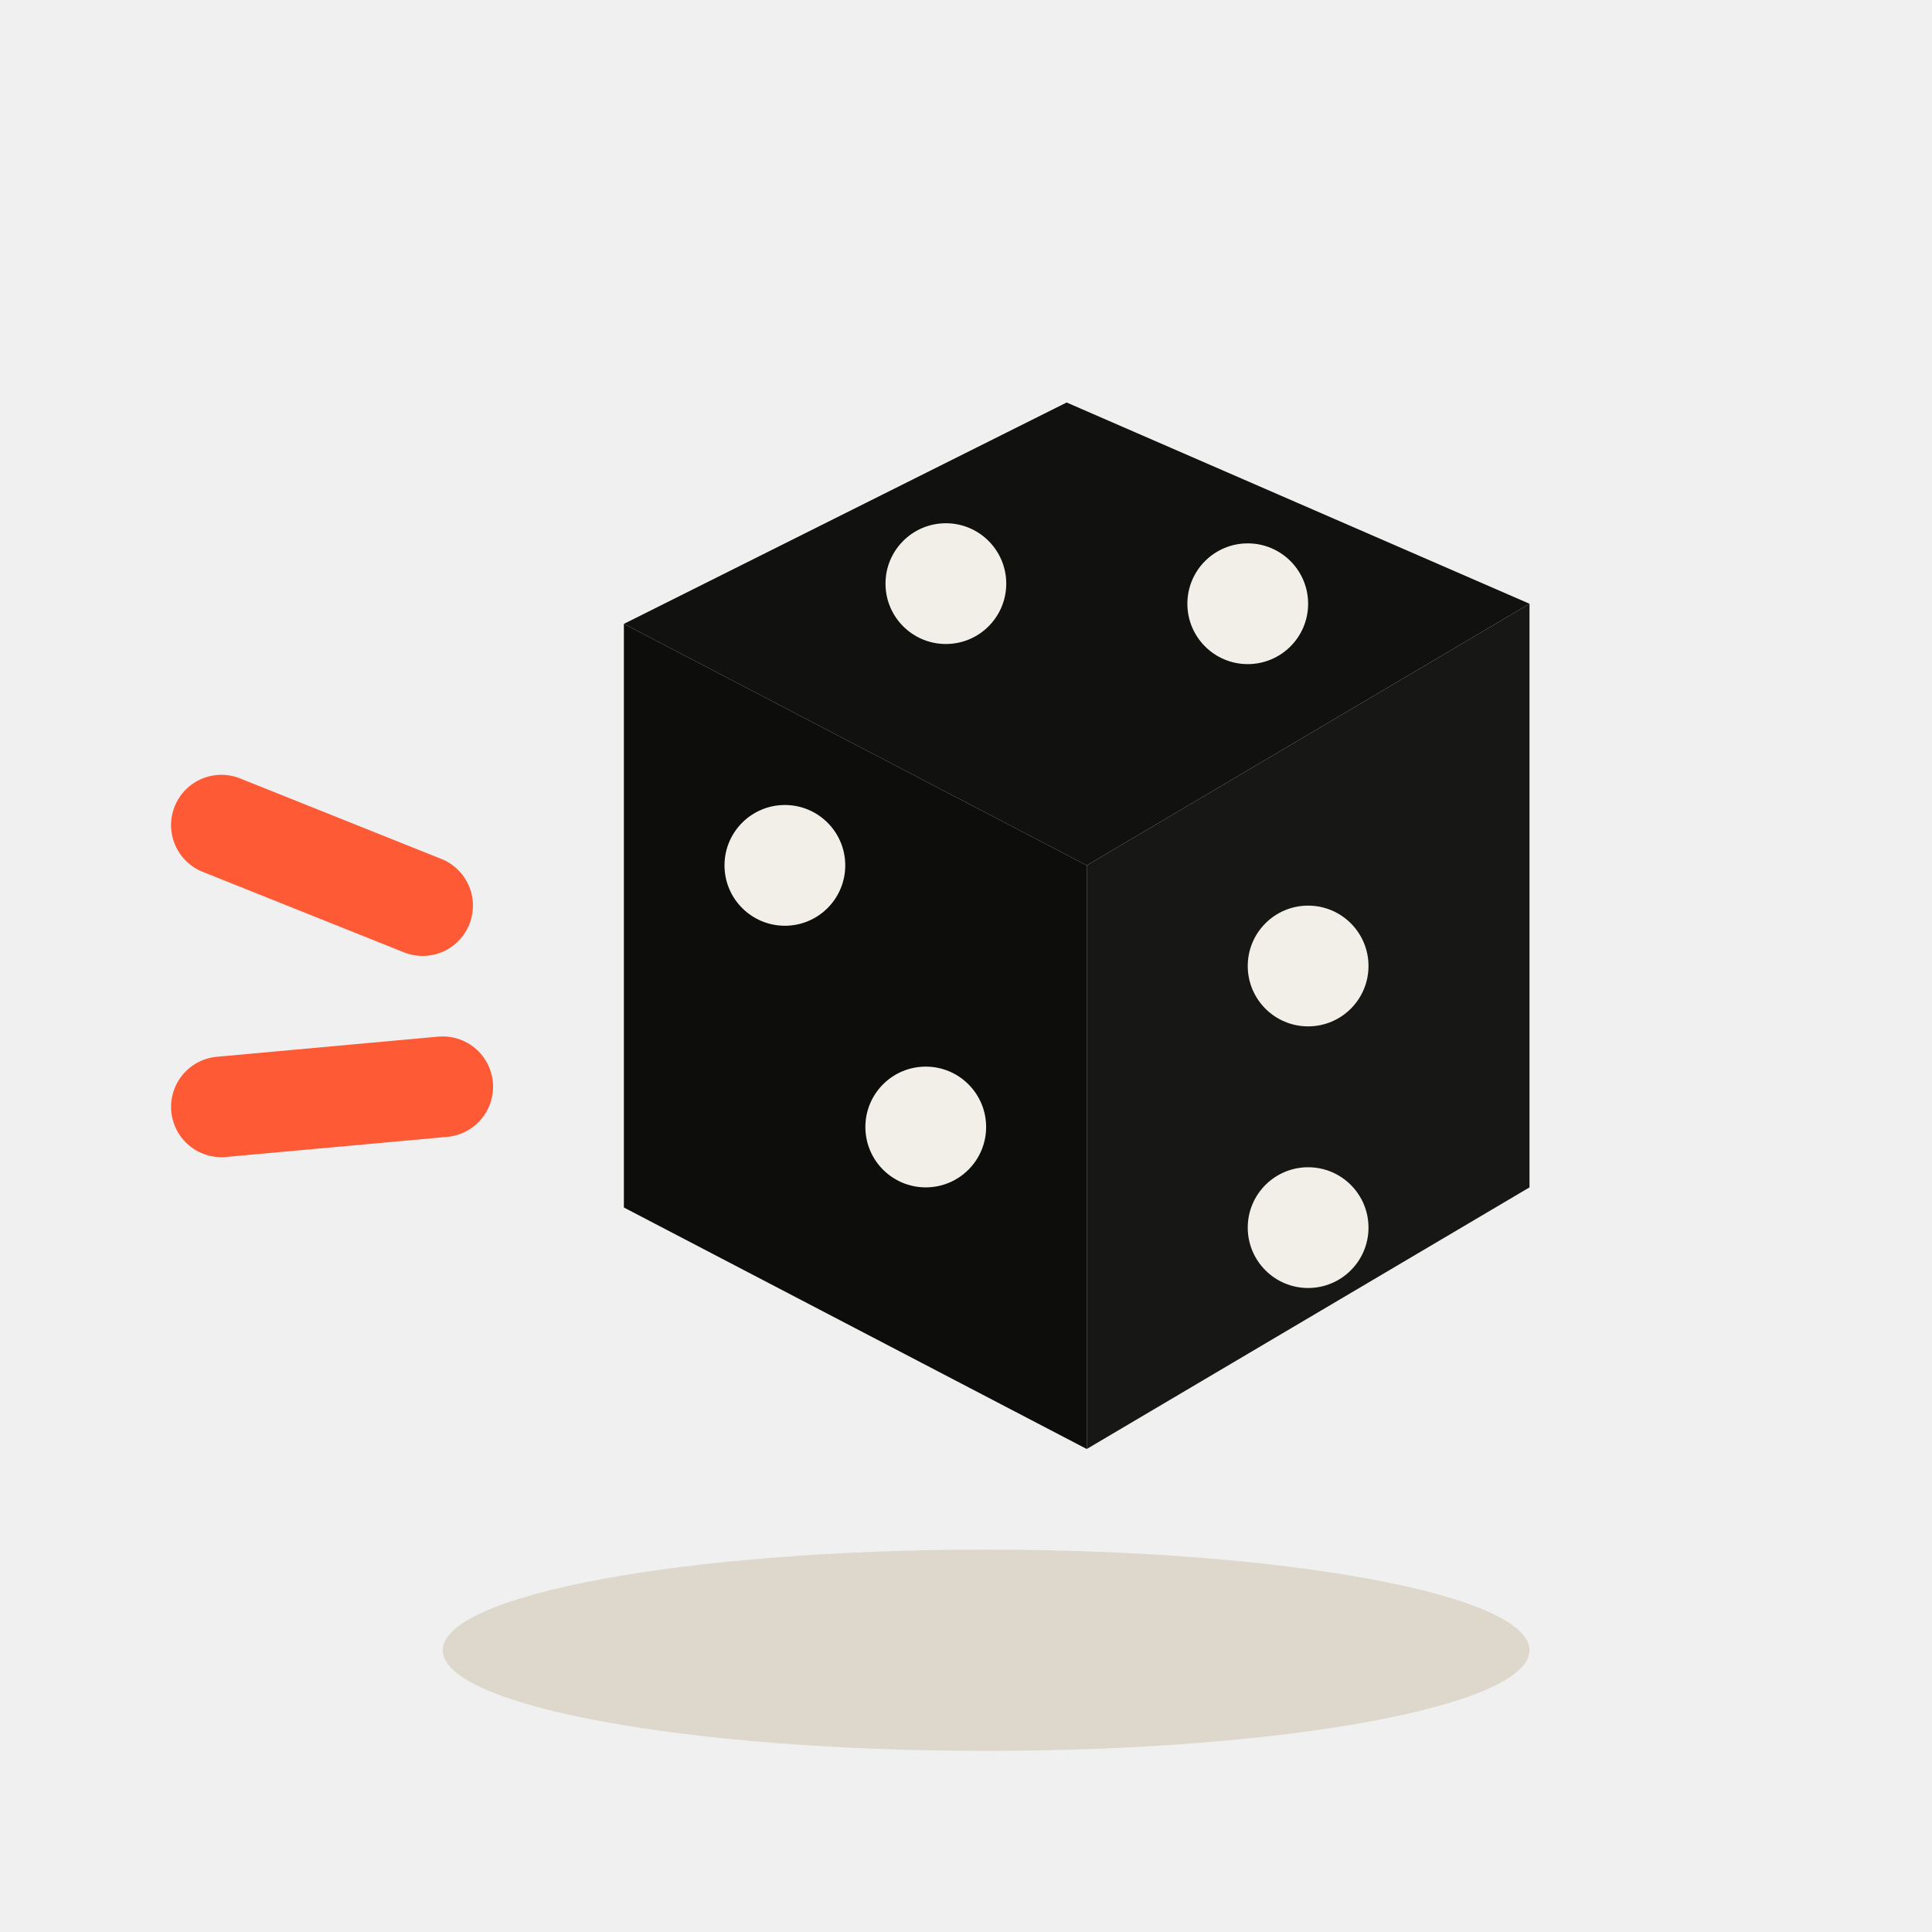
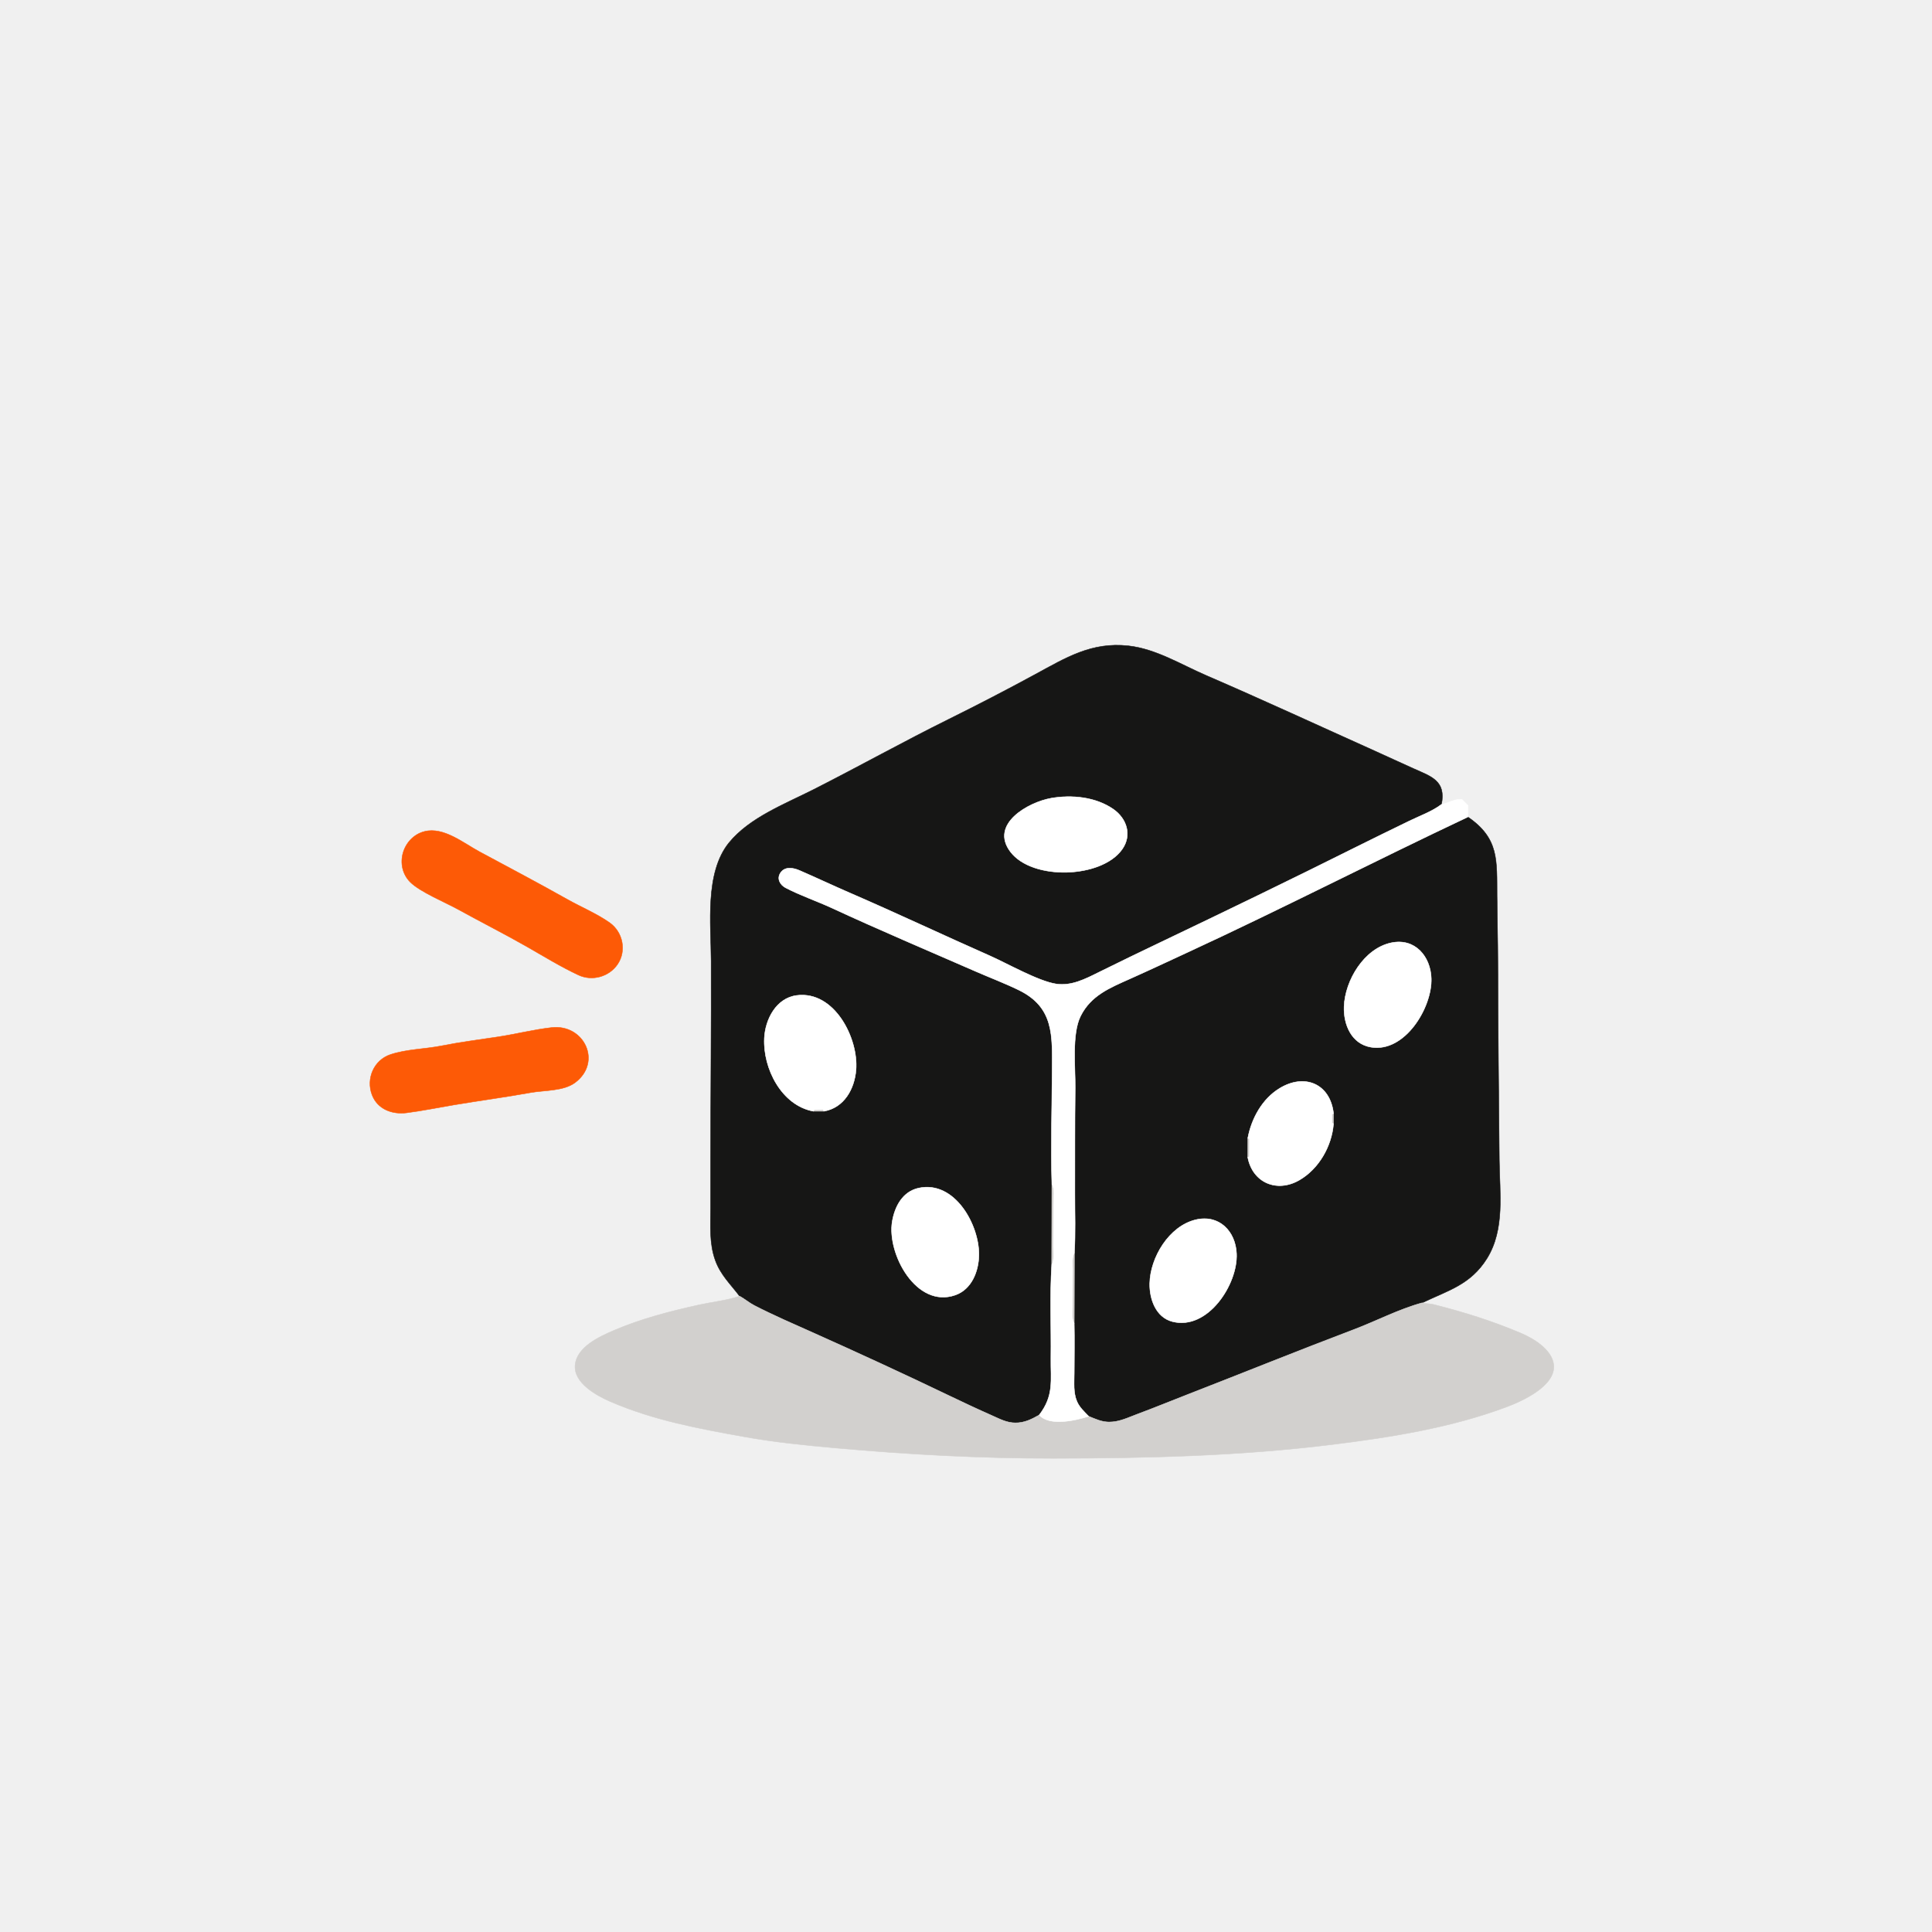
- <svg xmlns="http://www.w3.org/2000/svg" width="96" height="96" viewBox="0 0 96 96" fill="none">
-   <ellipse cx="49" cy="82" rx="27" ry="5" fill="#DDD7CC" />
-   <path d="M31 31L53 20L76 30L54 43L31 31Z" fill="#11110F" />
-   <path d="M31 31L54 43V72L31 60V31Z" fill="#0D0D0C" />
-   <path d="M54 43L76 30V59L54 72V43Z" fill="#171715" />
-   <circle cx="47" cy="29" r="3" fill="#F1EFE7" />
-   <circle cx="62" cy="30" r="3" fill="#F1EFE7" />
-   <circle cx="39" cy="43" r="3" fill="#F1EFE7" />
-   <circle cx="46" cy="56" r="3" fill="#F1EFE7" />
-   <circle cx="65" cy="48" r="3" fill="#F1EFE7" />
-   <circle cx="65" cy="61" r="3" fill="#F1EFE7" />
-   <path d="M21 45L11 41M22 54L11 55" stroke="#FF5A36" stroke-width="5" stroke-linecap="round" />
+ <svg xmlns="http://www.w3.org/2000/svg" viewBox="0 0 1095 1095" width="1095" height="1095">
+   <path d="M816.99 455.9C811.67 459.94 804.77 462.38 798.78 465.3C788.48 470.32 778.17 475.32 767.93 480.44C731.36 498.73 694.52 516.52 657.63 534.15C645.93 539.74 634.25 545.38 622.63 551.14C615.18 554.84 607.25 558.96 598.65 557.68C588.54 556.18 570.88 546.08 560.83 541.64C534.3 529.92 508.08 517.51 481.47 506C472 501.89 462.66 497.48 453.19 493.37C449.61 491.81 444.81 490.91 442.31 494.78C440.15 498.1 442.17 501.57 445.32 503.2C453.78 507.6 463.07 510.72 471.73 514.73C498.56 527.16 525.86 538.68 552.94 550.53C561.06 554.08 569.43 557.23 577.39 561.11C597.48 570.9 596.41 586.88 596.32 606.5C596.21 627.97 595.55 649.55 596.16 671C596.13 686.33 596.1 701.67 596.07 717C594.95 734.38 595.83 752.07 595.61 769.5C595.45 782.75 597.46 790.89 589 801.97C584.7 804.41 580.65 806.46 575.5 806.44C570.55 806.42 566.62 804.24 562.23 802.3C553.96 798.65 545.76 794.79 537.61 790.88C512.3 778.72 486.69 766.93 461.06 755.46C449.87 750.46 438.47 745.55 427.58 739.94C424.59 738.4 422.03 736.16 419.16 734.59C414.02 727.77 408.37 722.6 405.37 714.21C401.93 704.57 402.74 694.54 402.76 684.5C402.78 674.83 402.75 665.17 402.76 655.5C402.81 618.5 403.17 581.5 403.05 544.5C402.98 523.75 399.38 494.69 413.14 477.68C424.7 463.4 444.9 455.68 461.02 447.52C486.81 434.45 512.09 420.33 538 407.5C554.34 399.41 570.68 390.94 586.71 382.23C604.12 372.76 618.73 363.73 639.5 366.03C655.23 367.78 669.35 376.66 683.65 382.83C715.83 396.72 747.67 411.46 779.66 425.83C786.78 429.03 793.84 432.34 800.97 435.53C811.28 440.14 819.65 442.49 816.99 455.9ZM595.73 452.4C582.94 454.65 560.71 467.02 572.7 482.8C585.05 499.07 624.18 497.95 635.96 481.41C641.71 473.34 638.63 463.91 630.92 458.57C620.96 451.68 607.4 450.35 595.73 452.4ZM831.94 463.04C849.7 475.17 848.33 487.65 848.48 507.5C848.57 520.17 848.91 532.83 848.94 545.5C849.03 582.84 849.41 620.16 849.76 657.5C849.93 676.05 853.06 696.73 842.76 713.27C833.47 728.17 820.67 731.39 806 738.41C792.71 742.05 780.05 748.74 767.17 753.61C735.86 765.46 704.83 778.05 673.62 790.17C664.02 793.89 654.49 797.83 644.84 801.41C639.46 803.4 634.37 806.02 628.5 805.96C624.26 805.92 620.84 804.25 617.03 802.71C614.49 800.03 611.83 797.74 610.34 794.23C608.26 789.31 608.82 783.71 608.84 778.5C608.86 769.01 609.04 759.49 608.83 750C608.86 736.67 608.9 723.33 608.93 710C609.62 698.9 609.18 687.62 609.2 676.5C609.23 656.5 609.16 636.5 609.39 616.5C609.52 605 607.39 586 612.43 575.9C618.27 564.18 629 559.86 640.32 554.8C651.34 549.88 662.27 544.75 673.22 539.68C726.56 515.02 778.82 488.11 831.94 463.04ZM788.68 534.31C773.16 537.47 762.31 555.67 761.78 570.5C761.42 580.62 765.91 591.61 776.98 593.5C796.21 596.77 811.78 571 811.2 554.5C810.77 542.02 801.95 531.6 788.68 534.31ZM461 629.82C463 629.82 465 629.81 467 629.81C478.37 627.83 484.24 617.29 485.16 606.5C486.68 588.59 472.96 561.38 451.53 564.18C439.87 565.7 433.69 577.84 433.2 588.5C432.41 605.53 442.93 626.48 461 629.82ZM707.23 645C707.22 648.67 707.21 652.33 707.2 656C709.97 670.31 723.67 676.15 736.35 668.88C747.51 662.48 754.78 649.59 755.79 637C755.8 635 755.8 633 755.8 631C753.87 614.28 739.49 608.2 725.3 616.8C715.41 622.78 709.32 633.91 707.23 645ZM520.73 673.35C511.54 675.32 507.1 683.87 505.68 692.36C502.63 710.61 519.39 741.76 541.47 733.98C550.69 730.73 554.62 720.62 554.81 711.5C555.16 694.41 541.19 668.97 520.73 673.35ZM677.67 691.32C662.58 694.94 651.88 712.76 651.62 727.5C651.47 736.25 655.08 746.63 664.51 749.04C684.49 754.16 701.64 727.91 700.83 710.5C700.25 697.78 690.89 688.15 677.67 691.32Z" fill="#161615" fill-rule="evenodd" stroke="#161615" stroke-width="0.25" stroke-linejoin="round" />
+   <path d="M467 629.81C465 629.81 463 629.82 461 629.82C461.17 629.53 461.33 629.23 461.5 628.94C463.17 628.92 464.83 628.9 466.5 628.89C466.67 629.19 466.83 629.5 467 629.81ZM755.8 631C755.8 633 755.8 635 755.79 637C755.49 636.83 755.18 636.67 754.88 636.5C754.88 634.83 754.89 633.17 754.9 631.5C755.2 631.33 755.5 631.17 755.8 631ZM707.23 645C707.54 645.17 707.86 645.33 708.17 645.5C708.16 648.83 708.16 652.17 708.15 655.5C707.83 655.67 707.52 655.83 707.2 656C707.21 652.33 707.22 648.67 707.23 645ZM596.16 671C598.02 673.94 597.12 678.88 597.11 682.5C597.1 690.5 597.02 698.5 597.02 706.5C597.02 709.9 597.7 714.18 596.07 717C596.1 701.67 596.13 686.33 596.16 671ZM608.93 710C608.9 723.33 608.86 736.67 608.83 750C607.21 747.44 607.83 743.67 607.84 740.5C607.86 733.5 607.88 726.5 607.92 719.5C607.93 716.34 607.4 712.57 608.93 710ZM419.16 734.59C422.03 736.16 424.59 738.4 427.58 739.94C438.47 745.55 449.87 750.46 461.06 755.46C486.69 766.93 512.3 778.72 537.61 790.88C545.76 794.79 553.96 798.65 562.23 802.3C566.62 804.24 570.55 806.42 575.5 806.44C580.65 806.46 584.7 804.41 589 801.97C594.78 808.55 609.89 805.04 617.03 802.71C620.84 804.25 624.26 805.92 628.5 805.96C634.37 806.02 639.46 803.4 644.84 801.41C654.49 797.83 664.02 793.89 673.62 790.17C704.83 778.05 735.86 765.46 767.17 753.61C780.05 748.74 792.71 742.05 806 738.41C808.03 739.01 810.36 738.79 812.53 739.34C830.03 743.79 845.33 748.55 861.94 755.56C869.07 758.56 879.64 764.88 880.59 773.5C881.89 785.41 862.89 794.05 853.86 797.42C822.07 809.3 788.04 814.66 754.49 818.8C702.32 825.24 649.51 826.5 597 826.55C555.65 826.59 514.63 824.37 473.5 820.68C456.41 819.15 439.12 817.42 422.24 814.4C396.19 809.74 370.47 804.98 346.05 794.43C338.16 791.02 324.89 783.8 325.97 773.49C327.04 763.41 339.6 757.62 347.63 754.16C363.26 747.43 379.61 743.23 396.17 739.56C403.04 738.04 412.93 736.88 419.16 734.59Z" fill="#d2d0ce" fill-rule="evenodd" stroke="#d2d0ce" stroke-width="0.25" stroke-linejoin="round" />
+   <path d="M595.73 452.4C607.4 450.35 620.96 451.68 630.92 458.57C638.63 463.91 641.71 473.34 635.96 481.41C624.18 497.95 585.05 499.07 572.7 482.8C560.71 467.02 582.94 454.65 595.73 452.4ZM831.94 463.04C778.82 488.11 726.56 515.02 673.22 539.68C662.27 544.75 651.34 549.88 640.32 554.8C629 559.86 618.27 564.18 612.43 575.9C607.39 586 609.52 605 609.39 616.5C609.16 636.5 609.23 656.5 609.2 676.5C609.18 687.62 609.62 698.9 608.93 710C607.4 712.57 607.93 716.34 607.92 719.5C607.88 726.5 607.86 733.5 607.84 740.5C607.83 743.67 607.21 747.44 608.83 750C609.04 759.49 608.86 769.01 608.84 778.5C608.82 783.71 608.26 789.31 610.34 794.23C611.83 797.74 614.49 800.03 617.03 802.71C609.89 805.04 594.78 808.55 589 801.97C597.46 790.89 595.45 782.75 595.61 769.5C595.83 752.07 594.95 734.38 596.07 717C597.7 714.18 597.02 709.9 597.02 706.5C597.02 698.5 597.1 690.5 597.11 682.5C597.12 678.88 598.02 673.94 596.16 671C595.55 649.55 596.21 627.97 596.32 606.5C596.41 586.88 597.48 570.9 577.39 561.11C569.43 557.23 561.06 554.08 552.94 550.53C525.86 538.68 498.56 527.16 471.73 514.73C463.07 510.72 453.78 507.6 445.32 503.2C442.17 501.57 440.15 498.1 442.31 494.78C444.81 490.91 449.61 491.81 453.19 493.37C462.66 497.48 472 501.89 481.47 506C508.08 517.51 534.3 529.92 560.83 541.64C570.88 546.08 588.54 556.18 598.65 557.68C607.25 558.96 615.18 554.84 622.63 551.14C634.25 545.38 645.93 539.74 657.63 534.15C694.52 516.52 731.36 498.73 767.93 480.44C778.17 475.32 788.48 470.32 798.78 465.3C804.77 462.38 811.67 459.94 816.99 455.9C821.43 455.02 823.5 453 828.5 453C829.67 454.17 830.83 455.33 832 456.5C831.98 458.68 831.96 460.86 831.94 463.04ZM788.68 534.31C801.95 531.6 810.77 542.02 811.2 554.5C811.78 571 796.21 596.77 776.98 593.5C765.91 591.61 761.42 580.62 761.78 570.5C762.31 555.67 773.16 537.47 788.68 534.31ZM467 629.81C466.83 629.5 466.67 629.19 466.5 628.89C464.83 628.9 463.17 628.92 461.5 628.94C461.33 629.23 461.17 629.53 461 629.82C442.93 626.48 432.41 605.53 433.2 588.5C433.69 577.84 439.87 565.7 451.53 564.18C472.96 561.38 486.68 588.59 485.16 606.5C484.24 617.29 478.37 627.83 467 629.81ZM755.8 631C755.5 631.17 755.2 631.33 754.9 631.5C754.89 633.17 754.88 634.83 754.88 636.5C755.18 636.67 755.49 636.83 755.79 637C754.78 649.59 747.51 662.48 736.35 668.88C723.67 676.15 709.97 670.31 707.2 656C707.52 655.83 707.83 655.67 708.15 655.5C708.16 652.17 708.16 648.83 708.17 645.5C707.86 645.33 707.54 645.17 707.23 645C709.32 633.91 715.41 622.78 725.3 616.8C739.49 608.2 753.87 614.28 755.8 631ZM520.73 673.35C541.19 668.97 555.16 694.41 554.81 711.5C554.62 720.62 550.69 730.73 541.47 733.98C519.39 741.76 502.63 710.61 505.68 692.36C507.1 683.87 511.54 675.32 520.73 673.35ZM677.67 691.32C690.89 688.15 700.25 697.78 700.83 710.5C701.64 727.91 684.49 754.16 664.51 749.04C655.08 746.63 651.47 736.25 651.62 727.5C651.88 712.76 662.58 694.94 677.67 691.32Z" fill="#ffffff" fill-rule="evenodd" stroke="#ffffff" stroke-width="0.25" stroke-linejoin="round" />
+   <path d="M240.63 471.24C251.45 468.51 262.73 477.87 271.76 482.72C288.44 491.68 305.19 500.53 321.69 509.81C329.48 514.18 338.24 517.81 345.53 522.96C353.02 528.25 355.23 538.87 350.02 546.53C345.21 553.62 335.61 556.26 327.84 552.62C317.9 547.97 308.33 542.09 298.81 536.64C286.04 529.34 272.82 522.7 259.93 515.57C252.53 511.47 238.09 505.55 232.53 499.97C223.33 490.77 228.11 474.41 240.63 471.24ZM312.66 582.38C331.06 580.31 341.42 601.92 326.03 613.53C319.42 618.52 308.49 617.86 300.59 619.29C286.29 621.88 271.86 623.78 257.52 626.19C248.51 627.7 239.52 629.56 230.45 630.72C222.31 631.76 213.96 628.71 210.86 620.54C207.37 611.37 211.85 600.84 221.28 597.68C230.43 594.62 240.91 594.61 250.36 592.72C260.94 590.62 271.67 589.26 282.35 587.64C292.47 586.1 302.47 583.53 312.66 582.38Z" fill="#fd5a06" fill-rule="evenodd" stroke="#fd5a06" stroke-width="0.25" stroke-linejoin="round" />
</svg>
